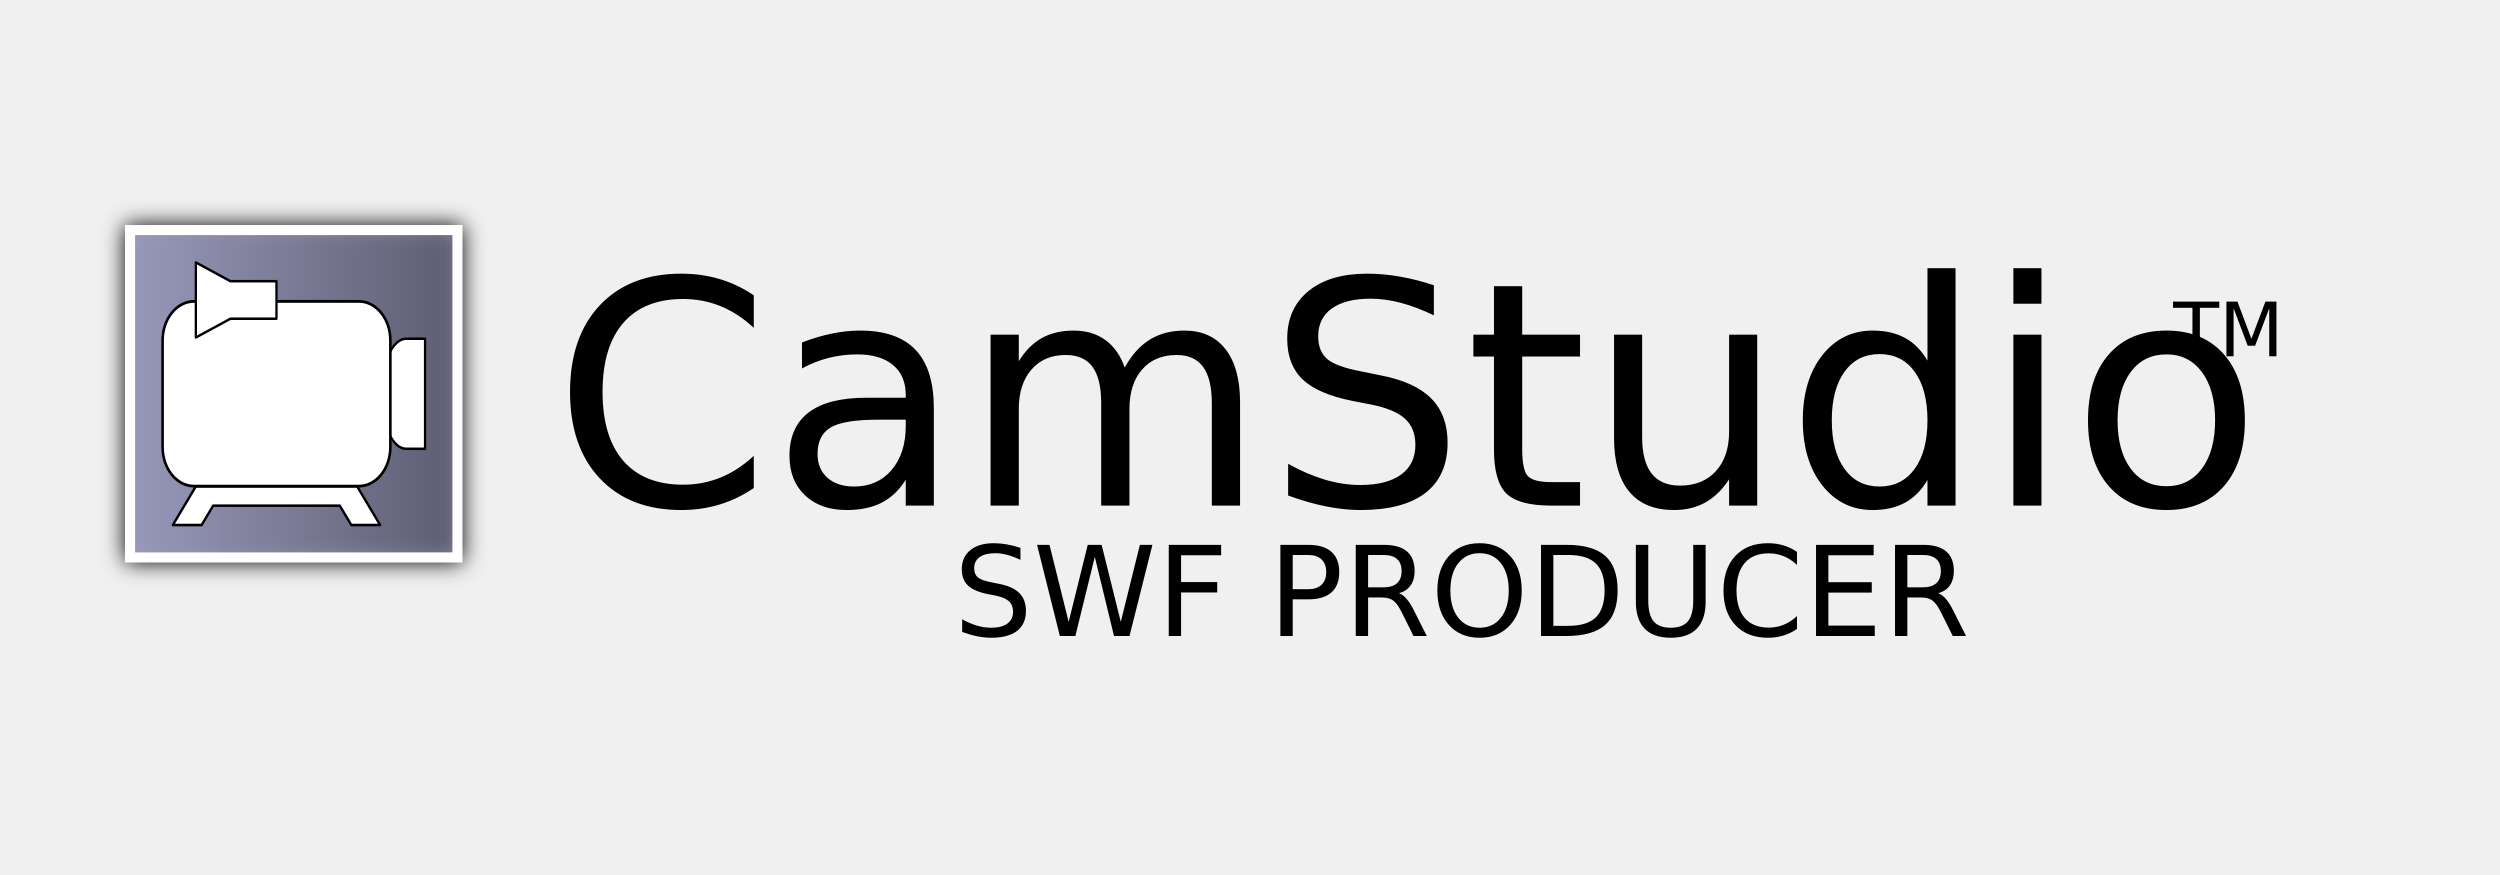
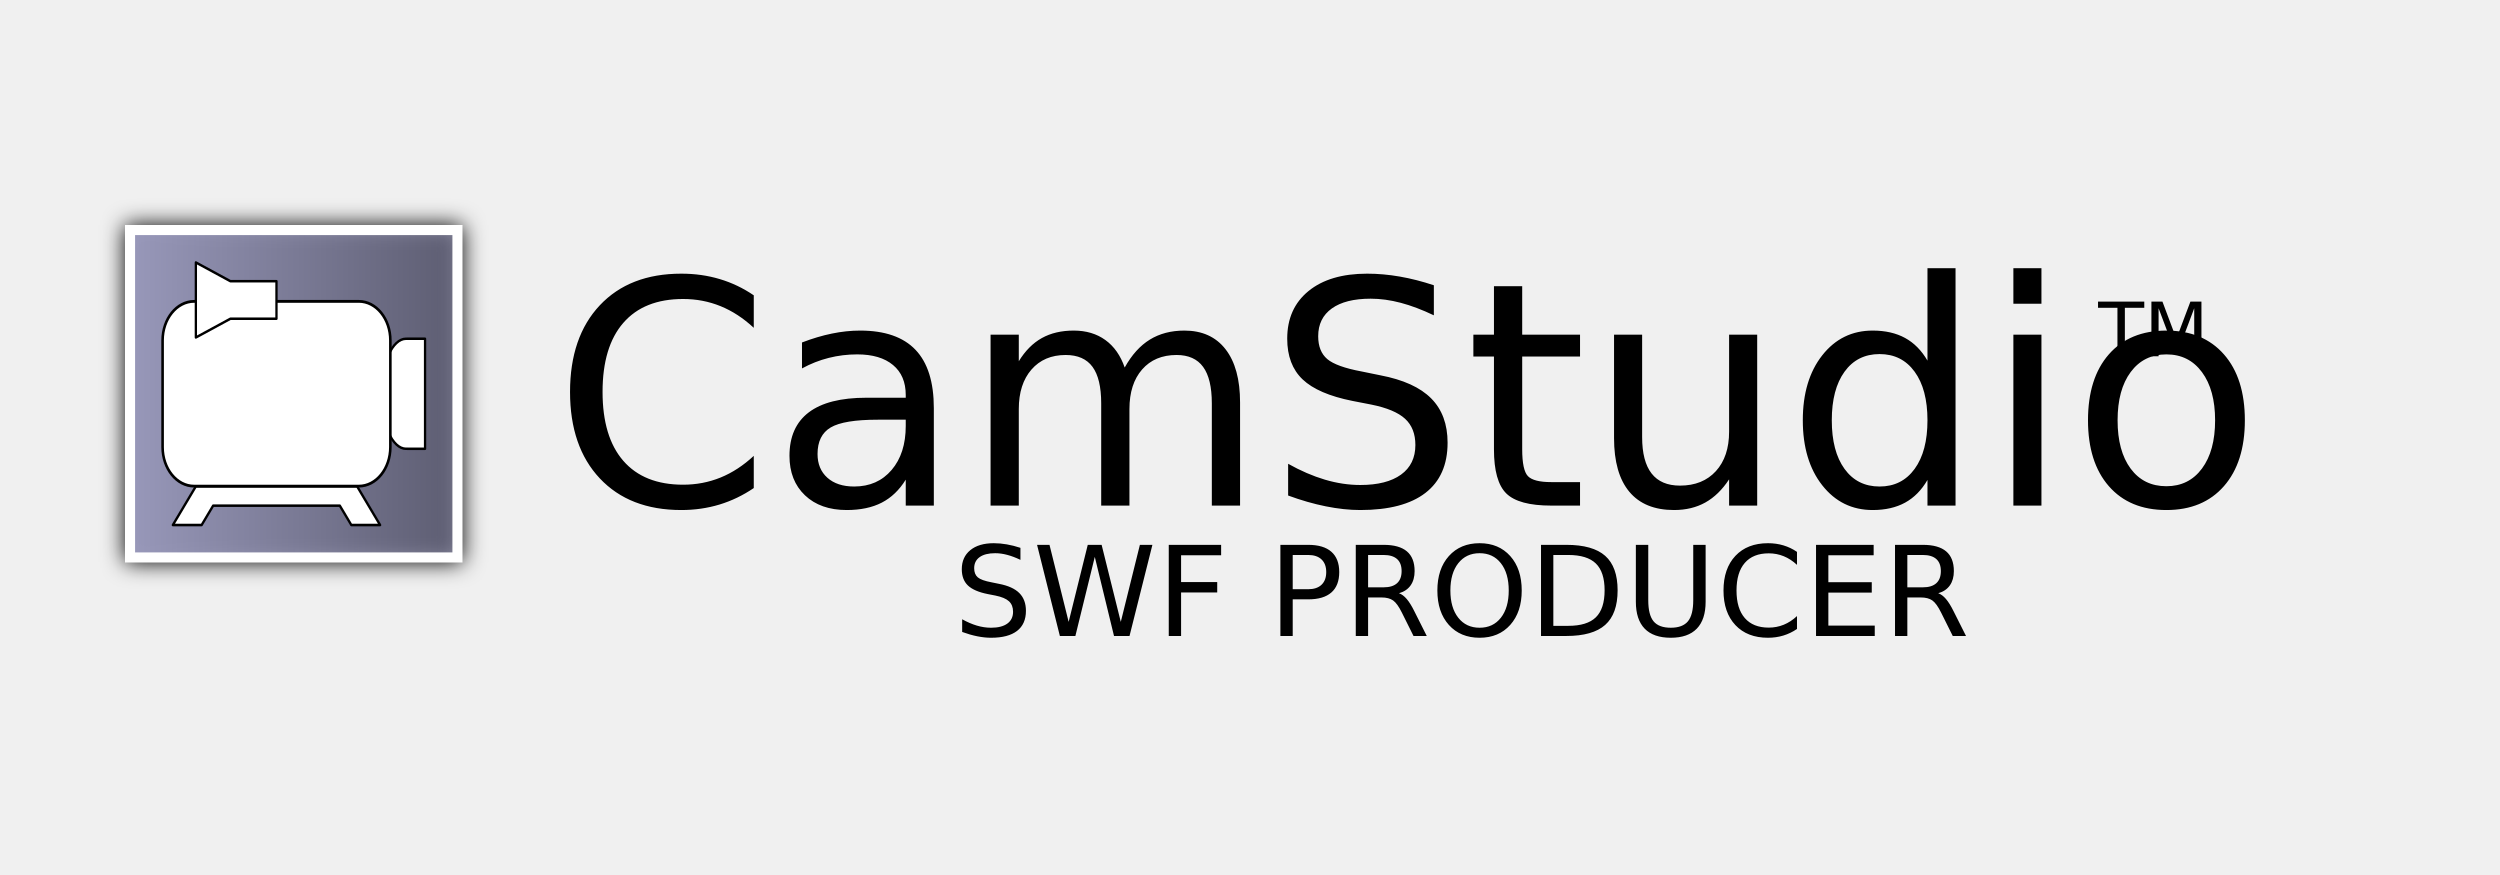
<svg xmlns="http://www.w3.org/2000/svg" xmlns:xlink="http://www.w3.org/1999/xlink" width="2000" height="700" id="svg2" version="1.0">
  <defs id="defs4">
    <linearGradient id="linearGradient4187">
      <stop style="stop-color:#9999bb;stop-opacity:1;" offset="0" id="stop4189" />
      <stop style="stop-color:#9999bb;stop-opacity:0.6;" offset="1" id="stop4191" />
    </linearGradient>
    <linearGradient xlink:href="#linearGradient4187" id="linearGradient4205" gradientUnits="userSpaceOnUse" gradientTransform="translate(100.0002,-602.3623)" x1="-0" y1="917.362" x2="270" y2="917.362" />
    <filter id="filter4461">
      <feGaussianBlur stdDeviation="9.072" id="feGaussianBlur4463" />
    </filter>
  </defs>
  <g id="layer_icon">
    <g id="layer_border">
      <rect id="background_blur" width="270" height="270" x="100" y="180" rx="0" ry="0" style="fill:#000000;fill-opacity:1;filter:url(#filter4461)" />
      <rect style="opacity:1;fill:url(#linearGradient4205);fill-opacity:1;stroke:#ffffff;stroke-width:8.06;stroke-linecap:butt;stroke-linejoin:miter;stroke-miterlimit:4;stroke-dasharray:none;stroke-dashoffset:0;stroke-opacity:1" id="border_and_background" width="261.94" height="261.94" x="104.03" y="184.03" />
    </g>
    <g id="layer_camera" transform="matrix(0.9213819,0,0,1.000384,29.04335,-29.06261)">
      <path style="fill:#ffffff;fill-opacity:1;stroke:#000000;stroke-width:2.032;stroke-linecap:butt;stroke-linejoin:round;stroke-miterlimit:4;stroke-dashoffset:0;stroke-opacity:1" d="M 273.521,448.915 L 263.523,433.431 L 153.543,433.431 L 143.544,448.915 L 118.549,448.915 L 138.545,417.947 L 278.52,417.947 L 298.517,448.915 L 273.521,448.915 z" id="camera_stand" />
      <path style="fill:#ffffff;fill-opacity:1;fill-rule:evenodd;stroke:#000000;stroke-width:2;stroke-linecap:butt;stroke-linejoin:round;stroke-miterlimit:4;stroke-dasharray:none;stroke-opacity:1" d="M 321.033,299.944 C 309.165,299.944 299.533,319.656 299.533,343.944 C 299.533,368.232 309.165,387.944 321.033,387.944 C 321.372,387.944 321.697,387.913 322.033,387.881 L 322.033,387.944 L 337.533,387.944 L 337.533,299.944 L 322.033,299.944 L 322.033,299.975 C 321.697,299.943 321.372,299.944 321.033,299.944 z" id="camera_lens" />
      <rect style="opacity:1;fill:#ffffff;fill-opacity:1;stroke:#000000;stroke-width:2.248;stroke-linecap:butt;stroke-linejoin:miter;stroke-miterlimit:4;stroke-dasharray:none;stroke-dashoffset:0;stroke-opacity:1" id="camera_body" width="197.752" height="147.752" x="109.657" y="270.055" rx="27.349" ry="31.232" />
      <path style="fill:#ffffff;fill-opacity:1;stroke:#000000;stroke-width:2;stroke-linecap:butt;stroke-linejoin:round;stroke-miterlimit:4;stroke-dasharray:none;stroke-dashoffset:0;stroke-opacity:1" d="M 208.533,283.931 L 168.533,283.931 L 138.533,298.931 L 138.533,238.931 L 168.533,253.931 L 208.533,253.931 L 208.533,283.931 z" id="camera_viewport" />
    </g>
  </g>
  <g id="layer_text">
    <text xml:space="preserve" style="font-size:250px;font-style:normal;font-weight:normal;fill:#000000;fill-opacity:1;stroke:none;stroke-width:1px;stroke-linecap:butt;stroke-linejoin:miter;stroke-opacity:1;font-family:Bitstream Vera Sans" x="442" y="404.477" id="camstudio" transform="scale(0.9999989,1.000001)">
      <tspan id="camstudio_text" x="442" y="404.477">CamStudio</tspan>
    </text>
    <text xml:space="preserve" style="font-size:100px;font-style:normal;font-weight:normal;text-align:end;line-height:125%;writing-mode:lr-tb;text-anchor:end;fill:#000000;fill-opacity:1;stroke:none;stroke-width:1px;stroke-linecap:butt;stroke-linejoin:miter;stroke-opacity:1;font-family:Bitstream Vera Sans" x="1734.619" y="508.779" id="open_source">
      <tspan id="open_source_text" x="1734.619" y="508.779">SWF PRODUCER</tspan>
    </text>
-     <text xml:space="preserve" style="font-size:60px;font-style:normal;font-weight:normal;fill:#000000;fill-opacity:1;stroke:none;stroke-width:1px;stroke-linecap:butt;stroke-linejoin:miter;stroke-opacity:1;font-family:Bitstream Vera Sans" x="1738.594" y="285" id="tm">
-       <tspan id="tm_text" x="1738.594" y="285">TM</tspan>
+     <text xml:space="preserve" style="font-size:60px;font-style:normal;font-weight:normal;fill:#000000;fill-opacity:1;stroke:none;stroke-width:1px;stroke-linecap:butt;stroke-linejoin:miter;stroke-opacity:1;font-family:Bitstream Vera Sans" x="1678.594" y="285" id="tm">
+       <tspan id="tm_text" x="1678.594" y="285">TM</tspan>
    </text>
  </g>
</svg>
